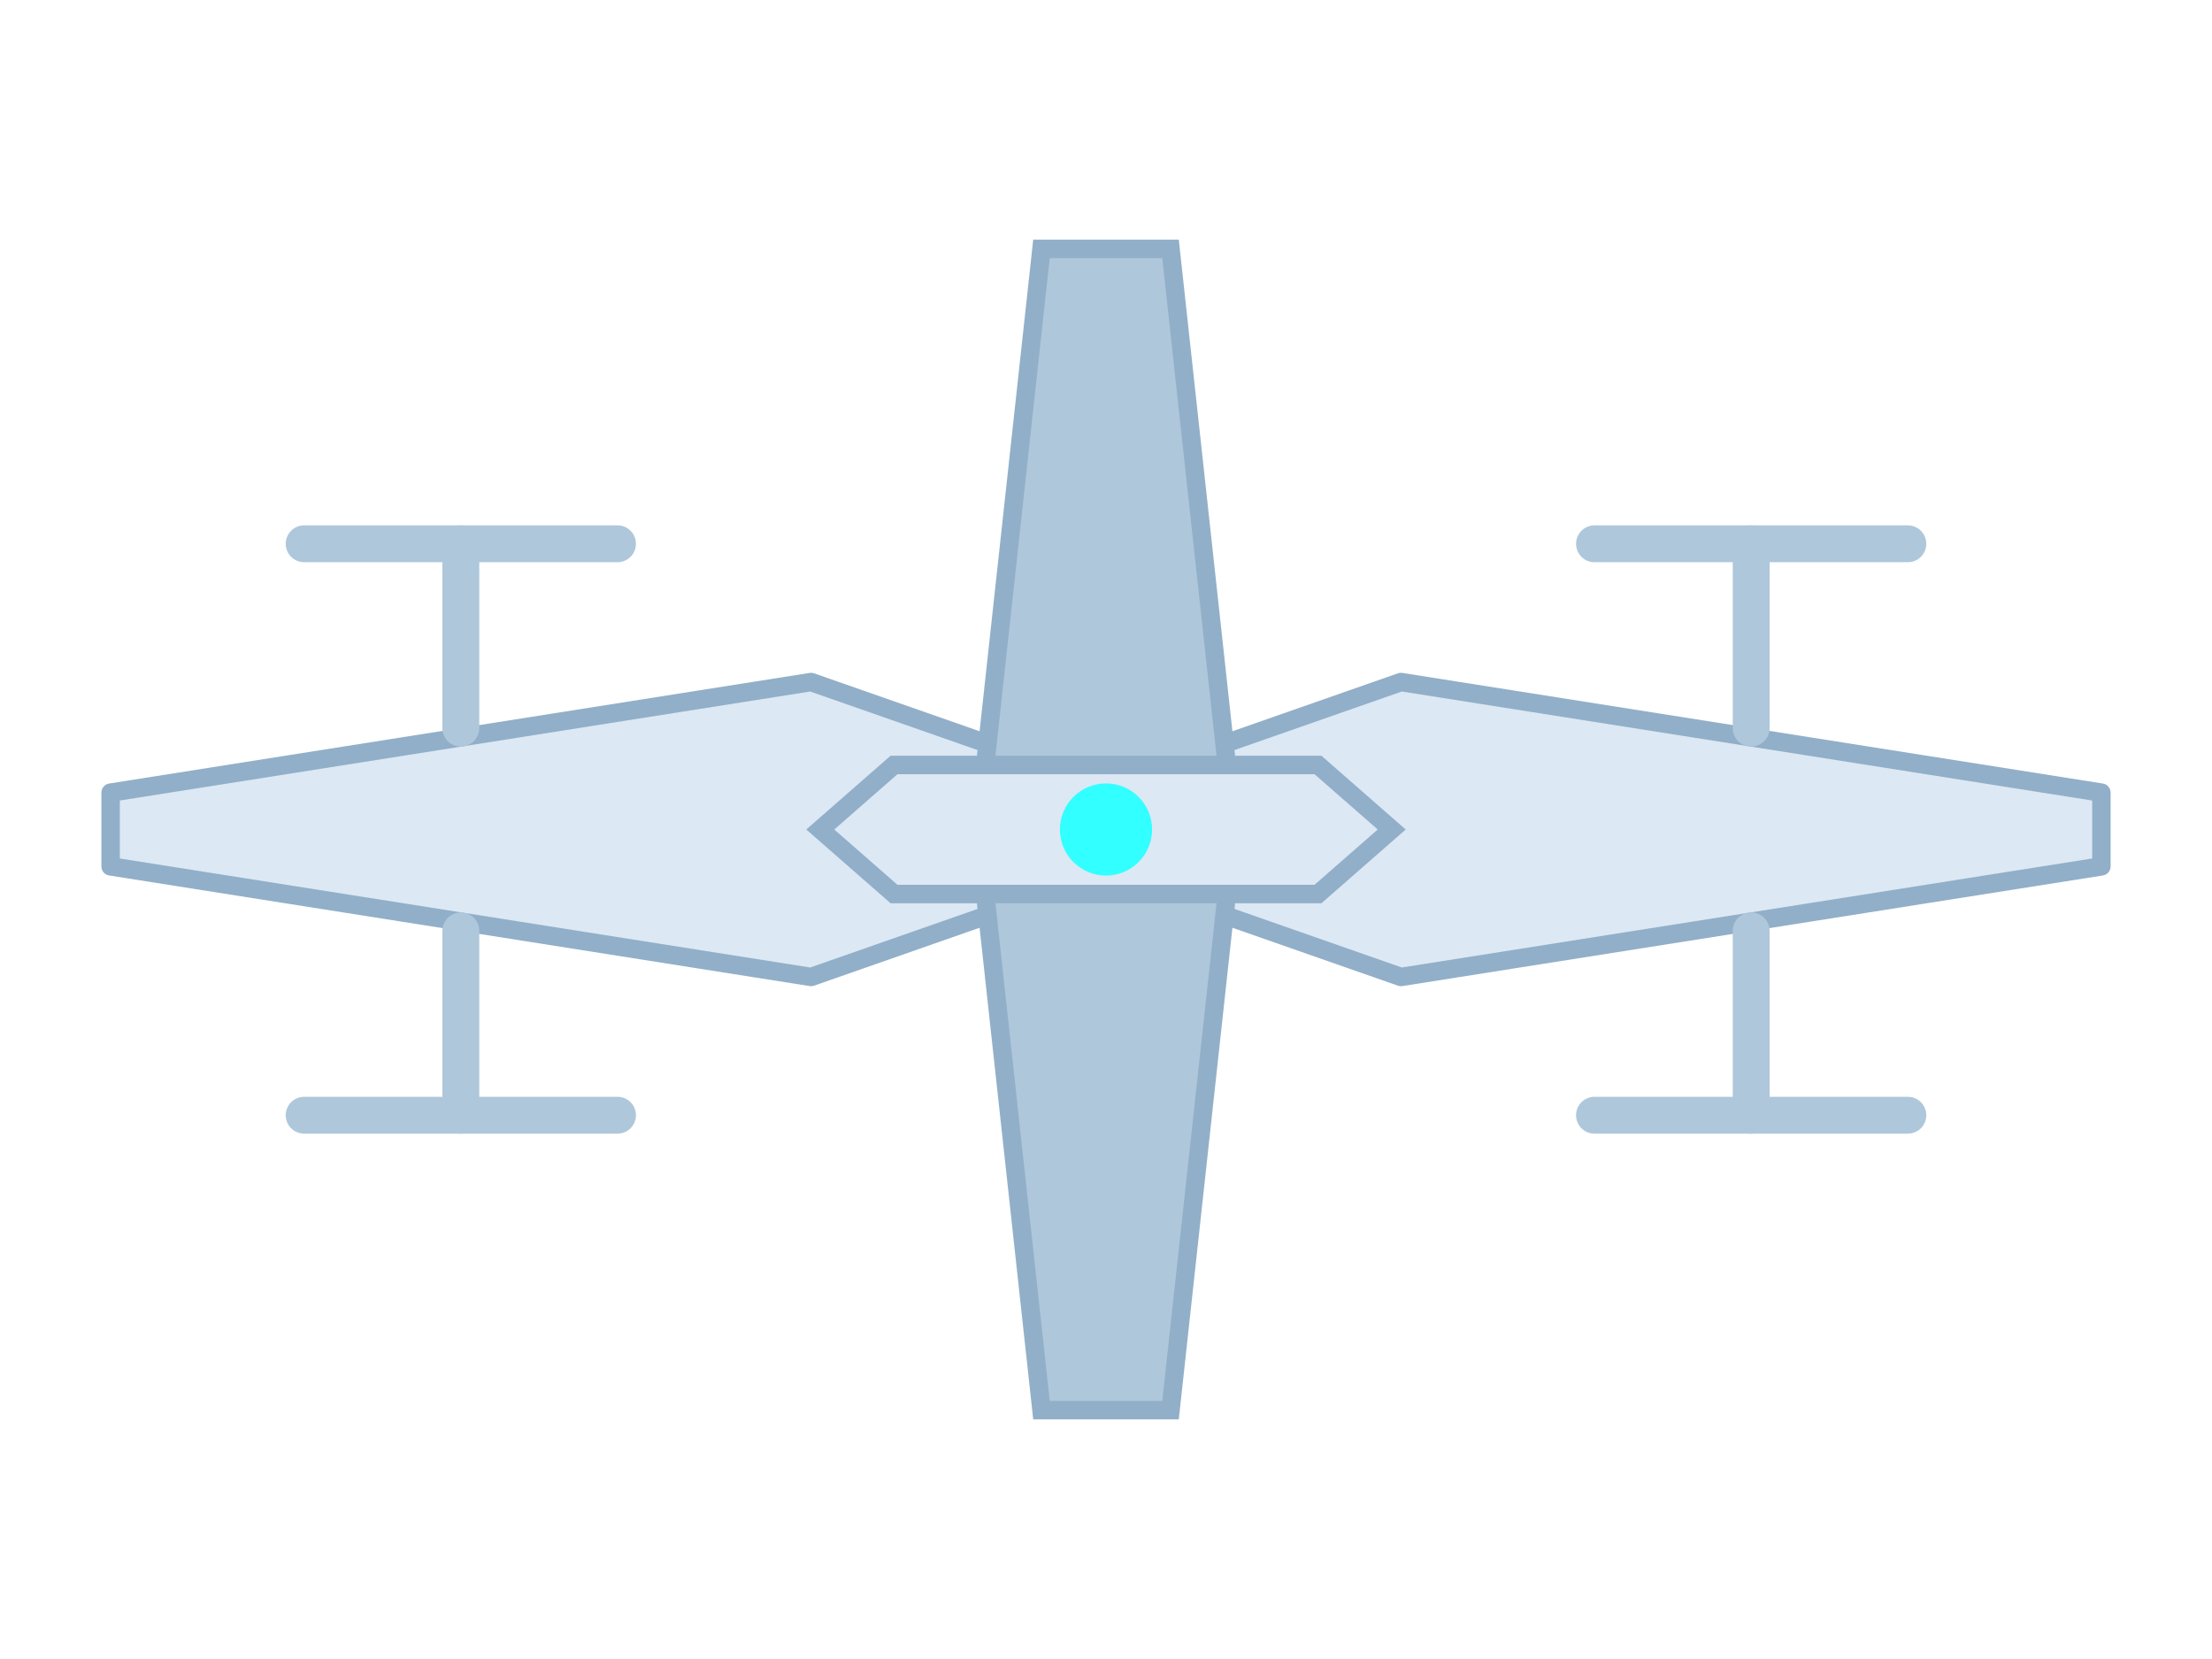
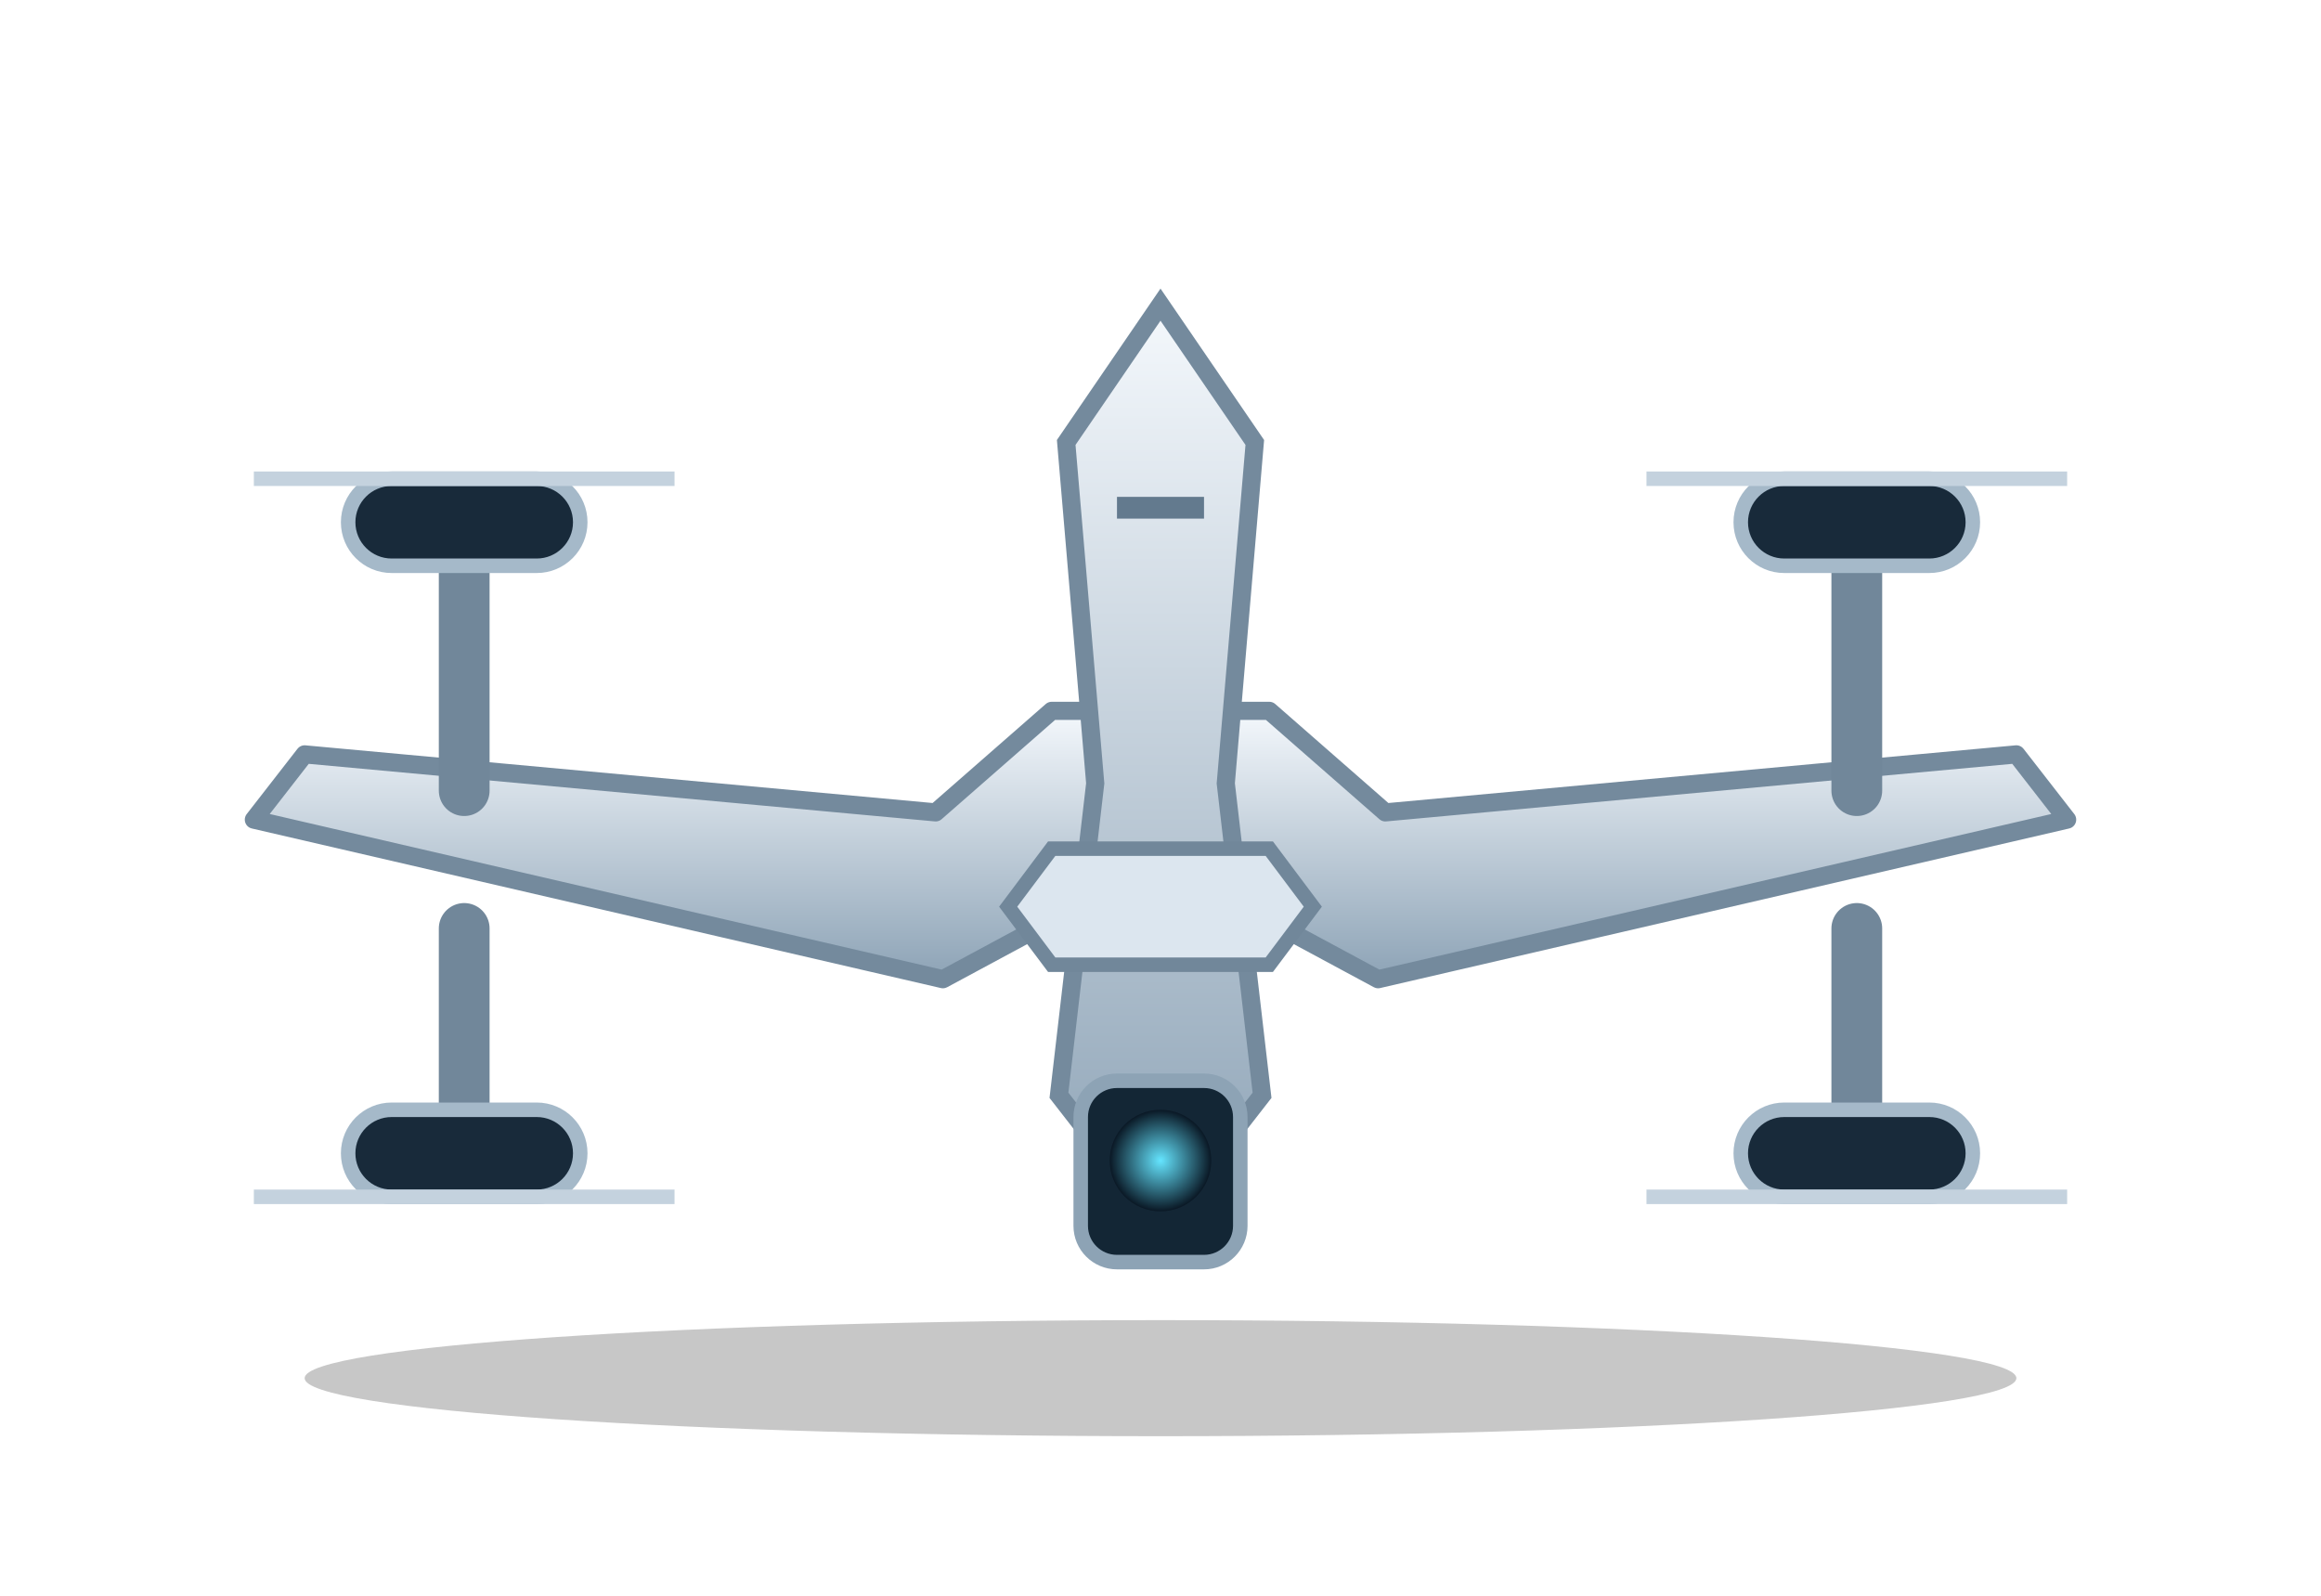
- <svg xmlns="http://www.w3.org/2000/svg" viewBox="0 0 240 180">
-   <g transform="translate(120 90)">
-     <path d="M-108 -4 L-32 -16 L-12 -9 L12 -9 L32 -16 L108 -4 L108 4 L32 16 L12 9 L-12 9 L-32 16 L-108 4 Z" fill="#DCE8F4" stroke="#91AFC8" stroke-width="2" stroke-linejoin="round" />
-     <path d="M-13 -8 L-7 -63 L7 -63 L13 -8 L13 8 L7 63 L-7 63 L-13 8 Z" fill="#AFC7DB" stroke="#91AFC8" stroke-width="2" />
-     <path d="M-23 -7 L23 -7 L31 0 L23 7 L-23 7 L-31 0 Z" fill="#DCE8F4" stroke="#91AFC8" stroke-width="2" />
-     <g fill="none" stroke="#AFC7DB" stroke-width="4" stroke-linecap="round">
-       <path d="M-70 -11 L-70 -31 M70 -11 L70 -31 M-70 11 L-70 31 M70 11 L70 31" />
-       <path d="M-87 -31 L-53 -31 M53 -31 L87 -31 M-87 31 L-53 31 M53 31 L87 31" />
-     </g>
-     <circle cx="0" cy="0" r="5" fill="#32FFFF" />
+ <svg xmlns="http://www.w3.org/2000/svg" viewBox="0 0 320 220">
+   <defs>
+     <linearGradient id="body" x1="0" y1="0" x2="0" y2="1">
+       <stop stop-color="#F4F8FC" />
+       <stop offset="1" stop-color="#8DA3B6" />
+     </linearGradient>
+     <radialGradient id="lens">
+       <stop stop-color="#65E5FF" />
+       <stop offset="1" stop-color="#0A1825" />
+     </radialGradient>
+   </defs>
+   <ellipse cx="160" cy="190" rx="118" ry="8" fill="#000" opacity=".22" />
+   <path d="M42 104 L129 112 L145 98 L175 98 L191 112 L278 104 L285 113 L190 135 L177 128 L143 128 L130 135 L35 113Z" fill="url(#body)" stroke="#748A9D" stroke-width="2.5" stroke-linejoin="round" />
+   <path d="M151 108 L147 61 L160 42 L173 61 L169 108 L174 151 L160 169 L146 151Z" fill="url(#body)" stroke="#748A9D" stroke-width="2.5" />
+   <path d="M145 117 L175 117 L181 125 L175 133 L145 133 L139 125Z" fill="#DCE6EF" stroke="#71879A" stroke-width="2" />
+   <g stroke="#71879A" stroke-width="7" stroke-linecap="round">
+     <path d="M64 109 L64 75 M256 109 L256 75 M64 128 L64 158 M256 128 L256 158" />
  </g>
+   <g fill="#182A3A" stroke="#A5B9C9" stroke-width="2">
+     <rect x="48" y="66" width="32" height="12" rx="6" />
+     <rect x="240" y="66" width="32" height="12" rx="6" />
+     <rect x="48" y="153" width="32" height="12" rx="6" />
+     <rect x="240" y="153" width="32" height="12" rx="6" />
+   </g>
+   <g stroke="#C4D2DE" stroke-width="2">
+     <path d="M35 66 L93 66 M227 66 L285 66 M35 165 L93 165 M227 165 L285 165" />
+   </g>
+   <rect x="149" y="149" width="22" height="25" rx="5" fill="#132635" stroke="#8DA3B5" stroke-width="2" />
+   <circle cx="160" cy="160" r="7" fill="url(#lens)" />
+   <path d="M154 70 L166 70" stroke="#637A8E" stroke-width="3" />
</svg>
